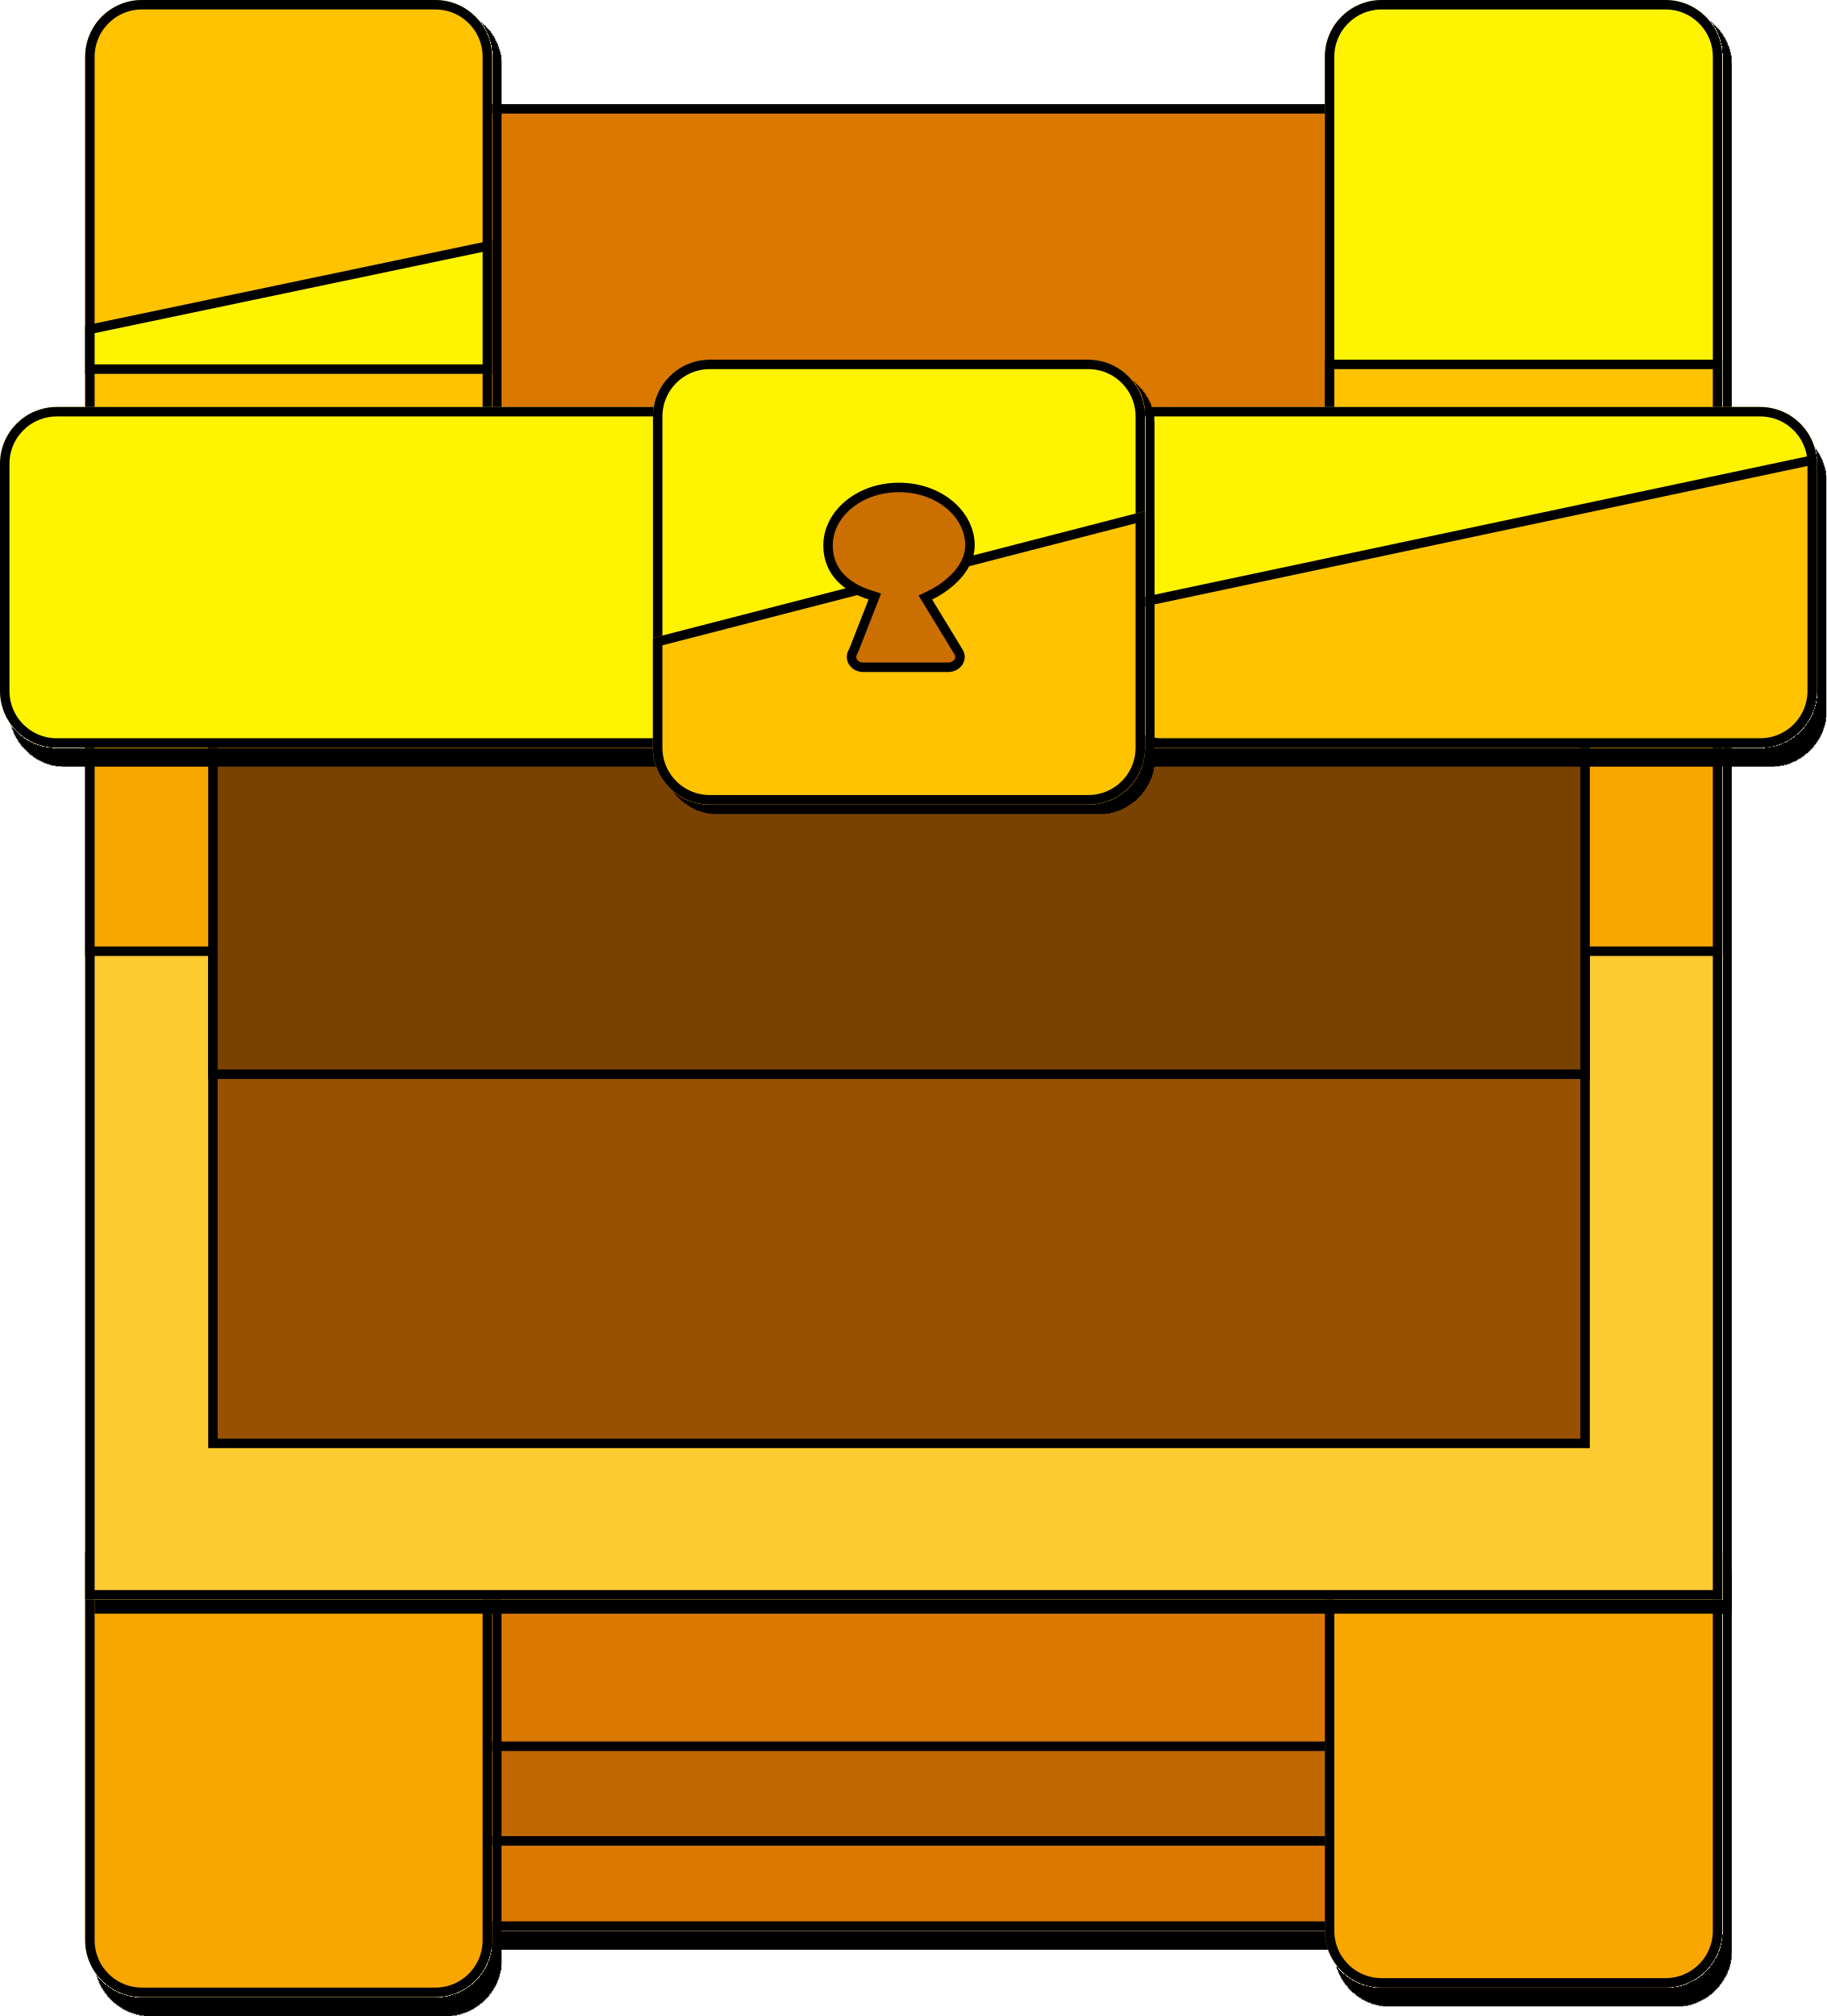
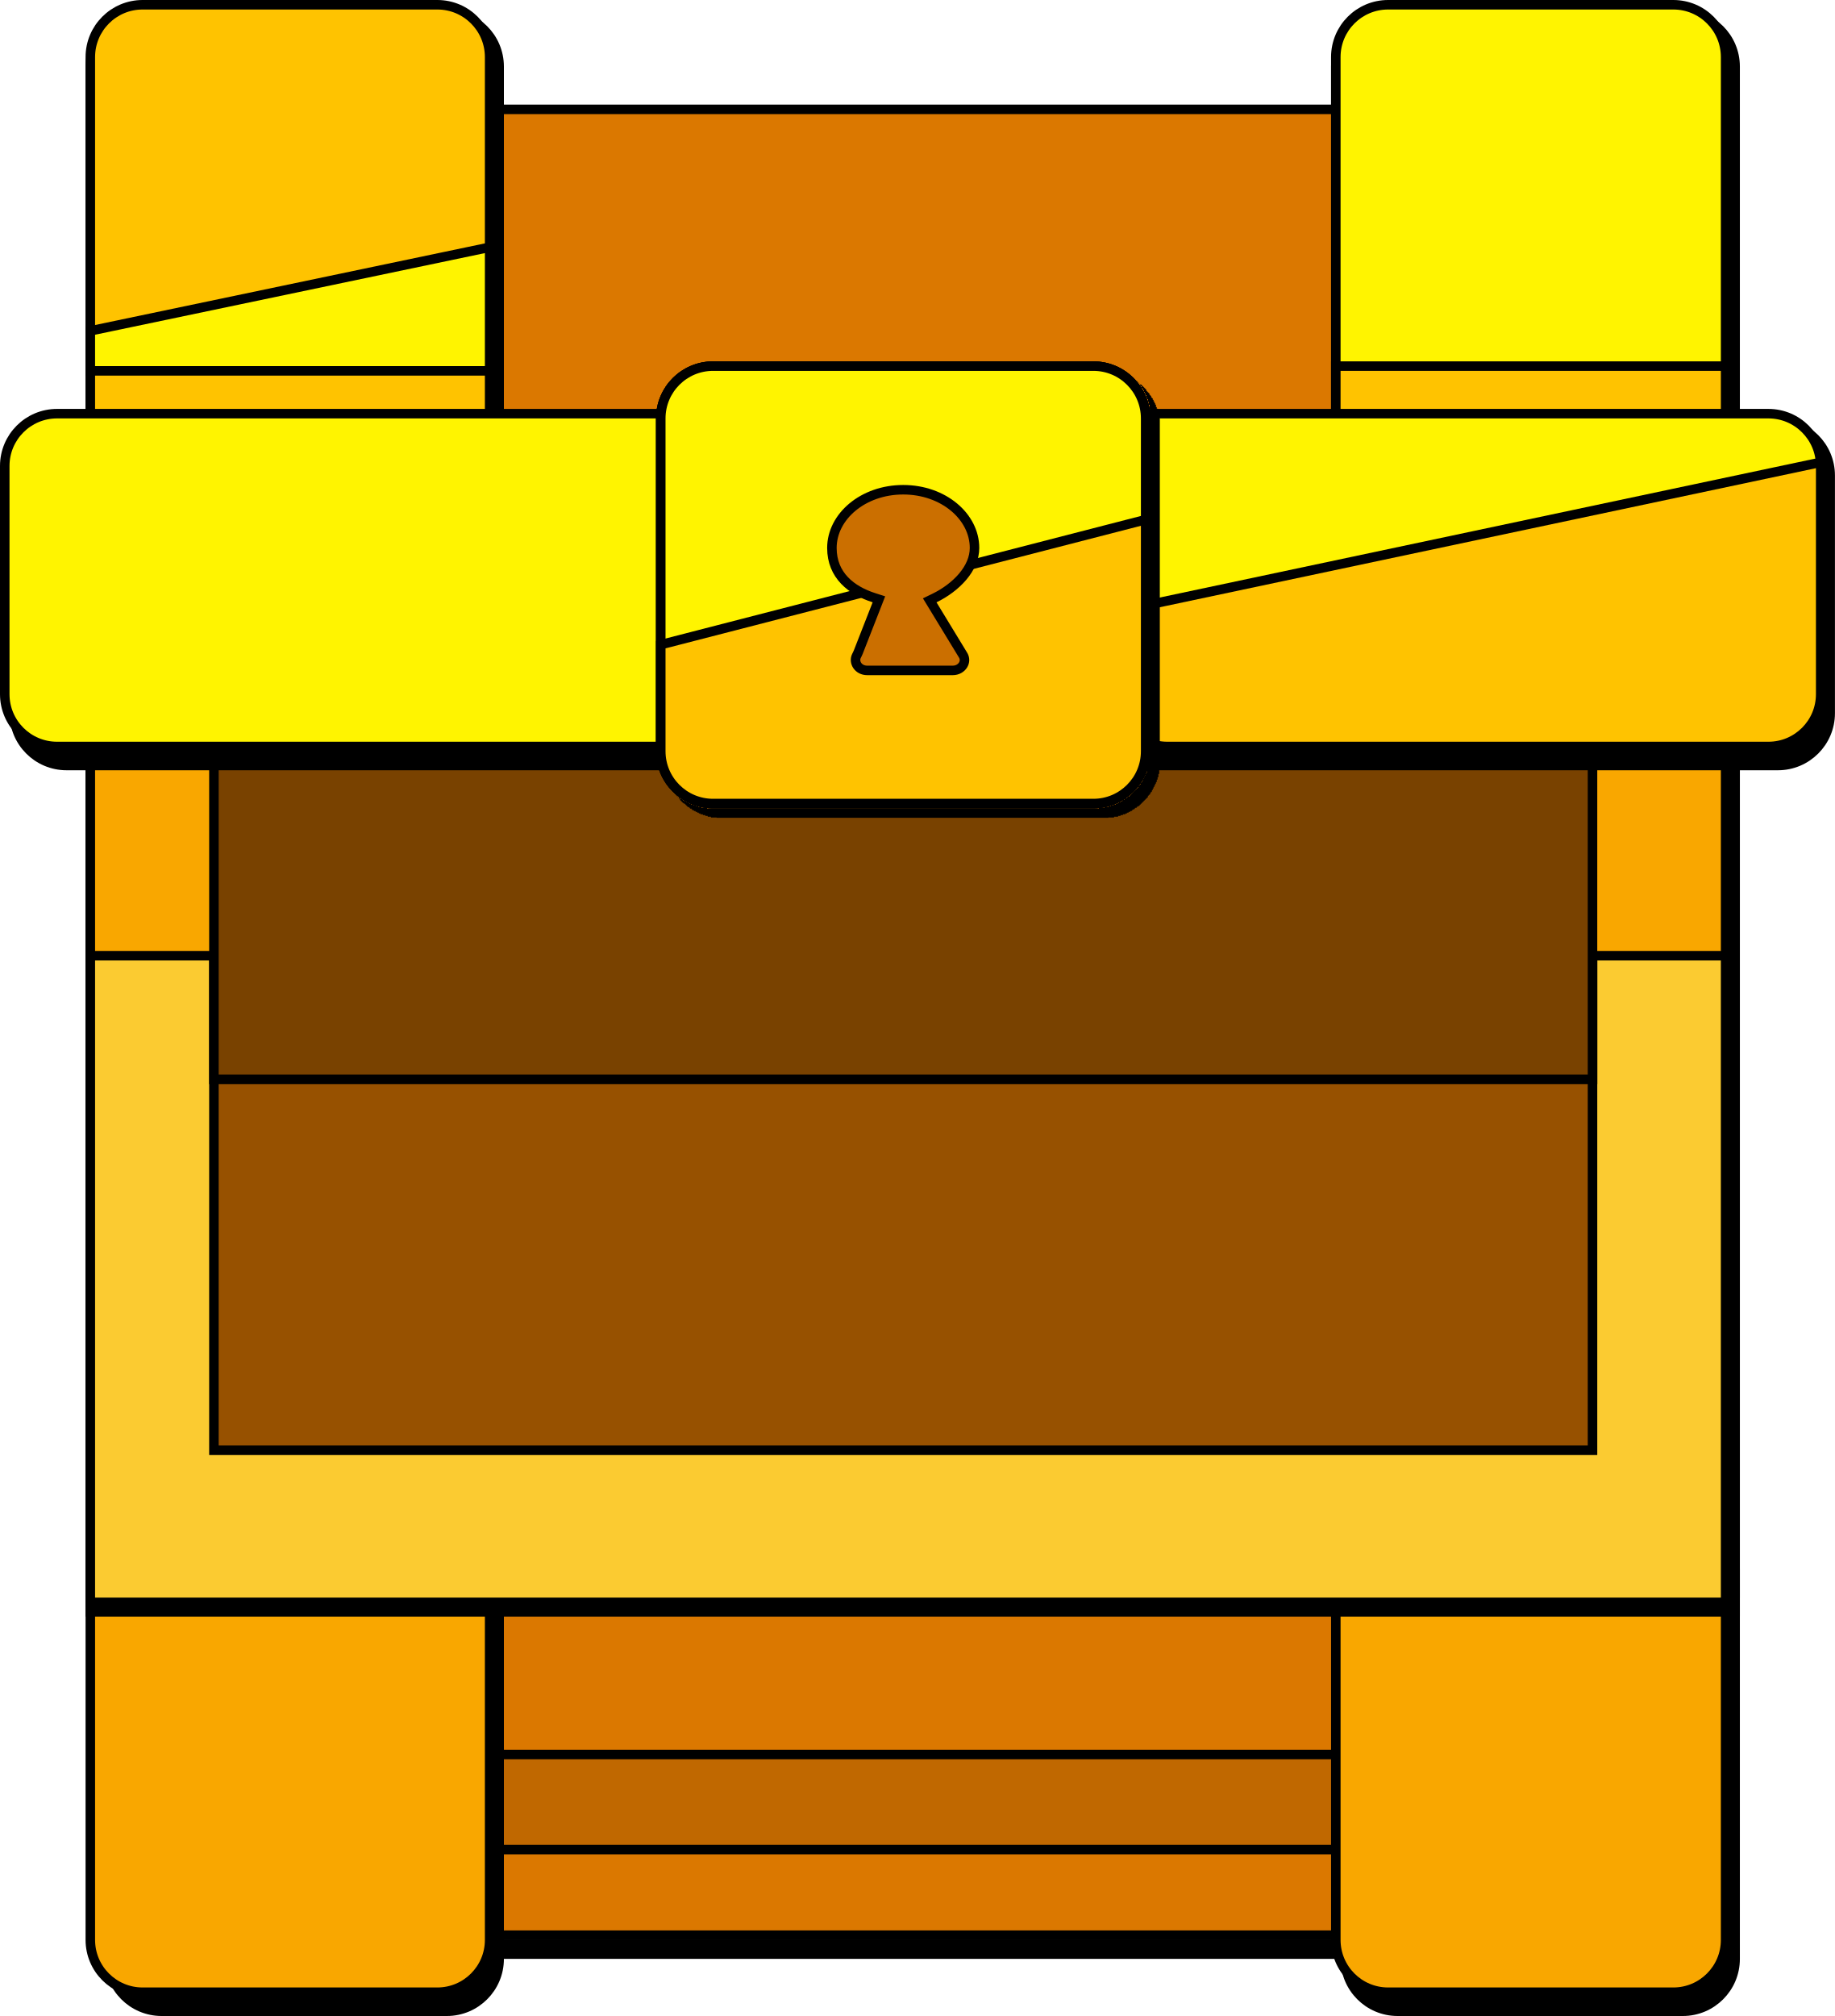
- <svg xmlns="http://www.w3.org/2000/svg" width="193" height="213" viewBox="0 0 193 213" fill="none">
+ <svg xmlns="http://www.w3.org/2000/svg" width="193" height="212" viewBox="0 0 193 212" fill="none">
+   <g filter="url(#filter0_d_101_436)">
+     <rect x="26" y="194" width="142" height="10" fill="black" />
+     <rect x="26.5" y="194.5" width="141" height="9" stroke="black" />
+   </g>
  <rect x="26.5" y="170.5" width="141" height="33" fill="#C06800" stroke="black" />
  <rect x="26.5" y="164.5" width="141" height="20" fill="#DB7800" stroke="black" />
-   <g filter="url(#filter0_d_101_436)">
-     <rect x="26" y="194" width="142" height="10" fill="#DB7800" />
-     <rect x="26.5" y="194.5" width="141" height="9" stroke="black" />
+   <rect x="26.5" y="194.5" width="141" height="9" fill="#DB7800" stroke="black" />
+   <rect x="26.5" y="11.5" width="141" height="35" fill="#DB7800" stroke="black" />
+   <path d="M52.5 47.5V7C52.5 3.962 50.038 1.5 47 1.5H15C11.962 1.5 9.5 3.962 9.5 7V47.5H52.5Z" fill="black" stroke="black" />
+   <path d="M51.5 46.5V6C51.5 2.962 49.038 0.5 46 0.5H15C11.962 0.5 9.5 2.962 9.5 6V46.5H51.5Z" fill="#FFC300" stroke="black" />
+   <path d="M182.5 46.5V7C182.5 3.962 180.038 1.5 177 1.5H146C142.962 1.5 140.5 3.962 140.5 7V46.5H182.5Z" fill="black" stroke="black" />
+   <path d="M181.5 46.5V6C181.5 2.962 179.038 0.5 176 0.5H146C142.962 0.5 140.5 2.962 140.5 6V46.5H181.5Z" fill="#FFF400" stroke="black" />
+   <path d="M52.5 165.5V206C52.5 209.038 50.038 211.5 47 211.5H17C13.962 211.5 11.5 209.038 11.5 206V165.5H52.5Z" fill="black" stroke="black" />
+   <path d="M51.5 164.5V204C51.5 207.038 49.038 209.5 46 209.5H15C11.962 209.5 9.5 207.038 9.5 204V164.5H51.5Z" fill="#F9A700" stroke="black" />
+   <path d="M182.5 165.5V206C182.5 209.038 180.038 211.5 177 211.5H147C143.962 211.5 141.5 209.038 141.5 206V165.5H182.5Z" fill="black" stroke="black" />
+   <path d="M181.5 164.5V204C181.5 207.038 179.038 209.5 176 209.5H146C142.962 209.5 140.5 207.038 140.5 204V164.5H181.5Z" fill="#F9A700" stroke="black" />
+   <g filter="url(#filter1_d_101_436)">
+     <rect x="9" y="78" width="174" height="90" fill="black" />
+     <rect x="9.5" y="78.5" width="173" height="89" stroke="black" />
  </g>
-   <rect x="26.5" y="11.5" width="141" height="35" fill="#DB7800" stroke="black" />
-   <g filter="url(#filter1_d_101_436)">
-     <path d="M9 47H52V6C52 2.686 49.314 0 46 0H15C11.686 0 9 2.686 9 6V47Z" fill="#FFC300" />
-     <path d="M51.5 46.5V6C51.5 2.962 49.038 0.5 46 0.5H15C11.962 0.5 9.5 2.962 9.5 6V46.5H51.5Z" stroke="black" />
-   </g>
-   <g filter="url(#filter2_d_101_436)">
-     <path d="M140 47H182V6C182 2.686 179.314 0 176 0H146C142.686 0 140 2.686 140 6V47Z" fill="#FFF400" />
-     <path d="M181.5 46.5V6C181.5 2.962 179.038 0.5 176 0.5H146C142.962 0.5 140.5 2.962 140.5 6V46.5H181.5Z" stroke="black" />
-   </g>
-   <g filter="url(#filter3_d_101_436)">
-     <path d="M9 164H52V205C52 208.314 49.314 211 46 211H15C11.686 211 9 208.314 9 205V164Z" fill="#F9A700" />
-     <path d="M51.5 164.5V205C51.5 208.038 49.038 210.5 46 210.5H15C11.962 210.5 9.5 208.038 9.5 205V164.5H51.5Z" stroke="black" />
-   </g>
-   <g filter="url(#filter4_d_101_436)">
-     <path d="M140 164H182V204C182 207.314 179.314 210 176 210H146C142.686 210 140 207.314 140 204V164Z" fill="#F9A700" />
-     <path d="M181.5 164.5V204C181.5 207.038 179.038 209.5 176 209.5H146C142.962 209.5 140.5 207.038 140.5 204V164.5H181.5Z" stroke="black" />
-   </g>
-   <g filter="url(#filter5_d_101_436)">
-     <rect x="9" y="62" width="173" height="107" fill="#FBCB31" />
-     <rect x="9.5" y="62.5" width="172" height="106" stroke="black" />
-   </g>
+   <rect x="9.5" y="62.5" width="172" height="106" fill="#FBCB31" stroke="black" />
  <rect x="22.5" y="62.5" width="145" height="90" fill="#975100" stroke="black" />
  <rect x="140.5" y="38.5" width="41" height="8" fill="#FFC300" stroke="black" />
  <rect x="9.5" y="73.5" width="16" height="27" fill="#F9A700" stroke="black" />
  <rect x="165.5" y="77.5" width="16" height="23" fill="#F9A700" stroke="black" />
  <rect x="22.5" y="58.5" width="145" height="55" fill="#794200" stroke="black" />
-   <g filter="url(#filter6_d_101_436)">
-     <rect y="43" width="192" height="36" rx="6" fill="#FFF400" />
-     <rect x="0.5" y="43.5" width="191" height="35" rx="5.5" stroke="black" />
-   </g>
+   <rect x="1.5" y="44.5" width="191" height="36" rx="5.5" fill="black" stroke="black" />
+   <rect x="0.5" y="43.5" width="191" height="35" rx="5.5" fill="#FFF400" stroke="black" />
  <path d="M191.5 73C191.5 76.038 189.038 78.5 186 78.5H122.781C119.478 78.5 116.92 75.609 117.322 72.33L118.329 64.122L191.5 48.616V73Z" fill="#FFC300" stroke="black" />
-   <g filter="url(#filter7_d_101_436)">
-     <rect x="69" y="38" width="52" height="47" rx="6" fill="#FFF400" />
+   <g filter="url(#filter2_d_101_436)">
+     <rect x="69" y="38" width="52" height="47" rx="6" fill="black" />
    <rect x="69.5" y="38.5" width="51" height="46" rx="5.5" stroke="black" />
  </g>
-   <g filter="url(#filter8_d_101_436)">
-     <path d="M69 67.405L121 54V79C121 82.314 118.314 85 115 85H75C71.686 85 69 82.314 69 79V67.405Z" fill="#FFC300" />
-     <path d="M120.5 79C120.5 82.038 118.038 84.5 115 84.5H75C71.962 84.5 69.5 82.038 69.5 79V67.793L120.5 54.645V79Z" stroke="black" />
-   </g>
+   <rect x="69.5" y="38.5" width="51" height="46" rx="5.5" fill="#FFF400" stroke="black" />
+   <path d="M120.5 79C120.5 82.038 118.038 84.5 115 84.5H75C71.962 84.5 69.5 82.038 69.5 79V67.793L120.5 54.645V79Z" fill="#FFC300" stroke="black" />
  <path d="M95 51.5C99.235 51.5 102.5 54.325 102.5 57.622C102.5 58.689 102.033 59.721 101.256 60.641C100.479 61.56 99.413 62.341 98.281 62.891L97.787 63.131L98.073 63.6L101.273 68.856L101.276 68.862L101.28 68.868C101.511 69.224 101.488 69.615 101.291 69.932C101.091 70.252 100.706 70.5 100.204 70.5H91.223C90.25 70.5 89.77 69.627 90.077 68.99C90.119 68.904 90.209 68.737 90.267 68.589L92.25 63.52L92.444 63.023L91.936 62.86C89.54 62.095 87.5 60.501 87.5 57.622C87.5 54.325 90.765 51.5 95 51.5Z" fill="#CB6F00" stroke="black" />
  <path d="M51.5 39V26L9.5 34.794V39H51.5Z" fill="#FFF400" stroke="black" />
  <defs>
    <filter id="filter0_d_101_436" x="26" y="194" width="142" height="12" filterUnits="userSpaceOnUse" color-interpolation-filters="sRGB">
      <feFlood flood-opacity="0" result="BackgroundImageFix" />
      <feColorMatrix in="SourceAlpha" type="matrix" values="0 0 0 0 0 0 0 0 0 0 0 0 0 0 0 0 0 0 127 0" result="hardAlpha" />
      <feOffset dy="2" />
      <feComposite in2="hardAlpha" operator="out" />
      <feColorMatrix type="matrix" values="0 0 0 0 0 0 0 0 0 0 0 0 0 0 0 0 0 0 1 0" />
      <feBlend mode="normal" in2="BackgroundImageFix" result="effect1_dropShadow_101_436" />
      <feBlend mode="normal" in="SourceGraphic" in2="effect1_dropShadow_101_436" result="shape" />
    </filter>
-     <filter id="filter1_d_101_436" x="9" y="0" width="44" height="48" filterUnits="userSpaceOnUse" color-interpolation-filters="sRGB">
+     <filter id="filter1_d_101_436" x="9" y="78" width="174" height="92" filterUnits="userSpaceOnUse" color-interpolation-filters="sRGB">
      <feFlood flood-opacity="0" result="BackgroundImageFix" />
      <feColorMatrix in="SourceAlpha" type="matrix" values="0 0 0 0 0 0 0 0 0 0 0 0 0 0 0 0 0 0 127 0" result="hardAlpha" />
-       <feOffset dx="1" dy="1" />
+       <feOffset dy="2" />
      <feComposite in2="hardAlpha" operator="out" />
      <feColorMatrix type="matrix" values="0 0 0 0 0 0 0 0 0 0 0 0 0 0 0 0 0 0 1 0" />
      <feBlend mode="normal" in2="BackgroundImageFix" result="effect1_dropShadow_101_436" />
      <feBlend mode="normal" in="SourceGraphic" in2="effect1_dropShadow_101_436" result="shape" />
    </filter>
-     <filter id="filter2_d_101_436" x="140" y="0" width="43" height="48" filterUnits="userSpaceOnUse" color-interpolation-filters="sRGB">
-       <feFlood flood-opacity="0" result="BackgroundImageFix" />
-       <feColorMatrix in="SourceAlpha" type="matrix" values="0 0 0 0 0 0 0 0 0 0 0 0 0 0 0 0 0 0 127 0" result="hardAlpha" />
-       <feOffset dx="1" dy="1" />
-       <feComposite in2="hardAlpha" operator="out" />
-       <feColorMatrix type="matrix" values="0 0 0 0 0 0 0 0 0 0 0 0 0 0 0 0 0 0 1 0" />
-       <feBlend mode="normal" in2="BackgroundImageFix" result="effect1_dropShadow_101_436" />
-       <feBlend mode="normal" in="SourceGraphic" in2="effect1_dropShadow_101_436" result="shape" />
-     </filter>
-     <filter id="filter3_d_101_436" x="9" y="164" width="44" height="49" filterUnits="userSpaceOnUse" color-interpolation-filters="sRGB">
-       <feFlood flood-opacity="0" result="BackgroundImageFix" />
-       <feColorMatrix in="SourceAlpha" type="matrix" values="0 0 0 0 0 0 0 0 0 0 0 0 0 0 0 0 0 0 127 0" result="hardAlpha" />
-       <feOffset dx="1" dy="2" />
-       <feComposite in2="hardAlpha" operator="out" />
-       <feColorMatrix type="matrix" values="0 0 0 0 0 0 0 0 0 0 0 0 0 0 0 0 0 0 1 0" />
-       <feBlend mode="normal" in2="BackgroundImageFix" result="effect1_dropShadow_101_436" />
-       <feBlend mode="normal" in="SourceGraphic" in2="effect1_dropShadow_101_436" result="shape" />
-     </filter>
-     <filter id="filter4_d_101_436" x="140" y="164" width="43" height="48" filterUnits="userSpaceOnUse" color-interpolation-filters="sRGB">
-       <feFlood flood-opacity="0" result="BackgroundImageFix" />
-       <feColorMatrix in="SourceAlpha" type="matrix" values="0 0 0 0 0 0 0 0 0 0 0 0 0 0 0 0 0 0 127 0" result="hardAlpha" />
-       <feOffset dx="1" dy="2" />
-       <feComposite in2="hardAlpha" operator="out" />
-       <feColorMatrix type="matrix" values="0 0 0 0 0 0 0 0 0 0 0 0 0 0 0 0 0 0 1 0" />
-       <feBlend mode="normal" in2="BackgroundImageFix" result="effect1_dropShadow_101_436" />
-       <feBlend mode="normal" in="SourceGraphic" in2="effect1_dropShadow_101_436" result="shape" />
-     </filter>
-     <filter id="filter5_d_101_436" x="9" y="62" width="174" height="108.5" filterUnits="userSpaceOnUse" color-interpolation-filters="sRGB">
-       <feFlood flood-opacity="0" result="BackgroundImageFix" />
-       <feColorMatrix in="SourceAlpha" type="matrix" values="0 0 0 0 0 0 0 0 0 0 0 0 0 0 0 0 0 0 127 0" result="hardAlpha" />
-       <feOffset dx="1" dy="1.5" />
-       <feComposite in2="hardAlpha" operator="out" />
-       <feColorMatrix type="matrix" values="0 0 0 0 0 0 0 0 0 0 0 0 0 0 0 0 0 0 1 0" />
-       <feBlend mode="normal" in2="BackgroundImageFix" result="effect1_dropShadow_101_436" />
-       <feBlend mode="normal" in="SourceGraphic" in2="effect1_dropShadow_101_436" result="shape" />
-     </filter>
-     <filter id="filter6_d_101_436" x="0" y="43" width="193" height="38" filterUnits="userSpaceOnUse" color-interpolation-filters="sRGB">
-       <feFlood flood-opacity="0" result="BackgroundImageFix" />
-       <feColorMatrix in="SourceAlpha" type="matrix" values="0 0 0 0 0 0 0 0 0 0 0 0 0 0 0 0 0 0 127 0" result="hardAlpha" />
-       <feOffset dx="1" dy="2" />
-       <feComposite in2="hardAlpha" operator="out" />
-       <feColorMatrix type="matrix" values="0 0 0 0 0 0 0 0 0 0 0 0 0 0 0 0 0 0 1 0" />
-       <feBlend mode="normal" in2="BackgroundImageFix" result="effect1_dropShadow_101_436" />
-       <feBlend mode="normal" in="SourceGraphic" in2="effect1_dropShadow_101_436" result="shape" />
-     </filter>
-     <filter id="filter7_d_101_436" x="69" y="38" width="53" height="48" filterUnits="userSpaceOnUse" color-interpolation-filters="sRGB">
-       <feFlood flood-opacity="0" result="BackgroundImageFix" />
-       <feColorMatrix in="SourceAlpha" type="matrix" values="0 0 0 0 0 0 0 0 0 0 0 0 0 0 0 0 0 0 127 0" result="hardAlpha" />
-       <feOffset dx="1" dy="1" />
-       <feComposite in2="hardAlpha" operator="out" />
-       <feColorMatrix type="matrix" values="0 0 0 0 0 0 0 0 0 0 0 0 0 0 0 0 0 0 1 0" />
-       <feBlend mode="normal" in2="BackgroundImageFix" result="effect1_dropShadow_101_436" />
-       <feBlend mode="normal" in="SourceGraphic" in2="effect1_dropShadow_101_436" result="shape" />
-     </filter>
-     <filter id="filter8_d_101_436" x="69" y="54" width="53" height="32" filterUnits="userSpaceOnUse" color-interpolation-filters="sRGB">
+     <filter id="filter2_d_101_436" x="69" y="38" width="53" height="48" filterUnits="userSpaceOnUse" color-interpolation-filters="sRGB">
      <feFlood flood-opacity="0" result="BackgroundImageFix" />
      <feColorMatrix in="SourceAlpha" type="matrix" values="0 0 0 0 0 0 0 0 0 0 0 0 0 0 0 0 0 0 127 0" result="hardAlpha" />
      <feOffset dx="1" dy="1" />
      <feComposite in2="hardAlpha" operator="out" />
      <feColorMatrix type="matrix" values="0 0 0 0 0 0 0 0 0 0 0 0 0 0 0 0 0 0 1 0" />
      <feBlend mode="normal" in2="BackgroundImageFix" result="effect1_dropShadow_101_436" />
      <feBlend mode="normal" in="SourceGraphic" in2="effect1_dropShadow_101_436" result="shape" />
    </filter>
  </defs>
</svg>
